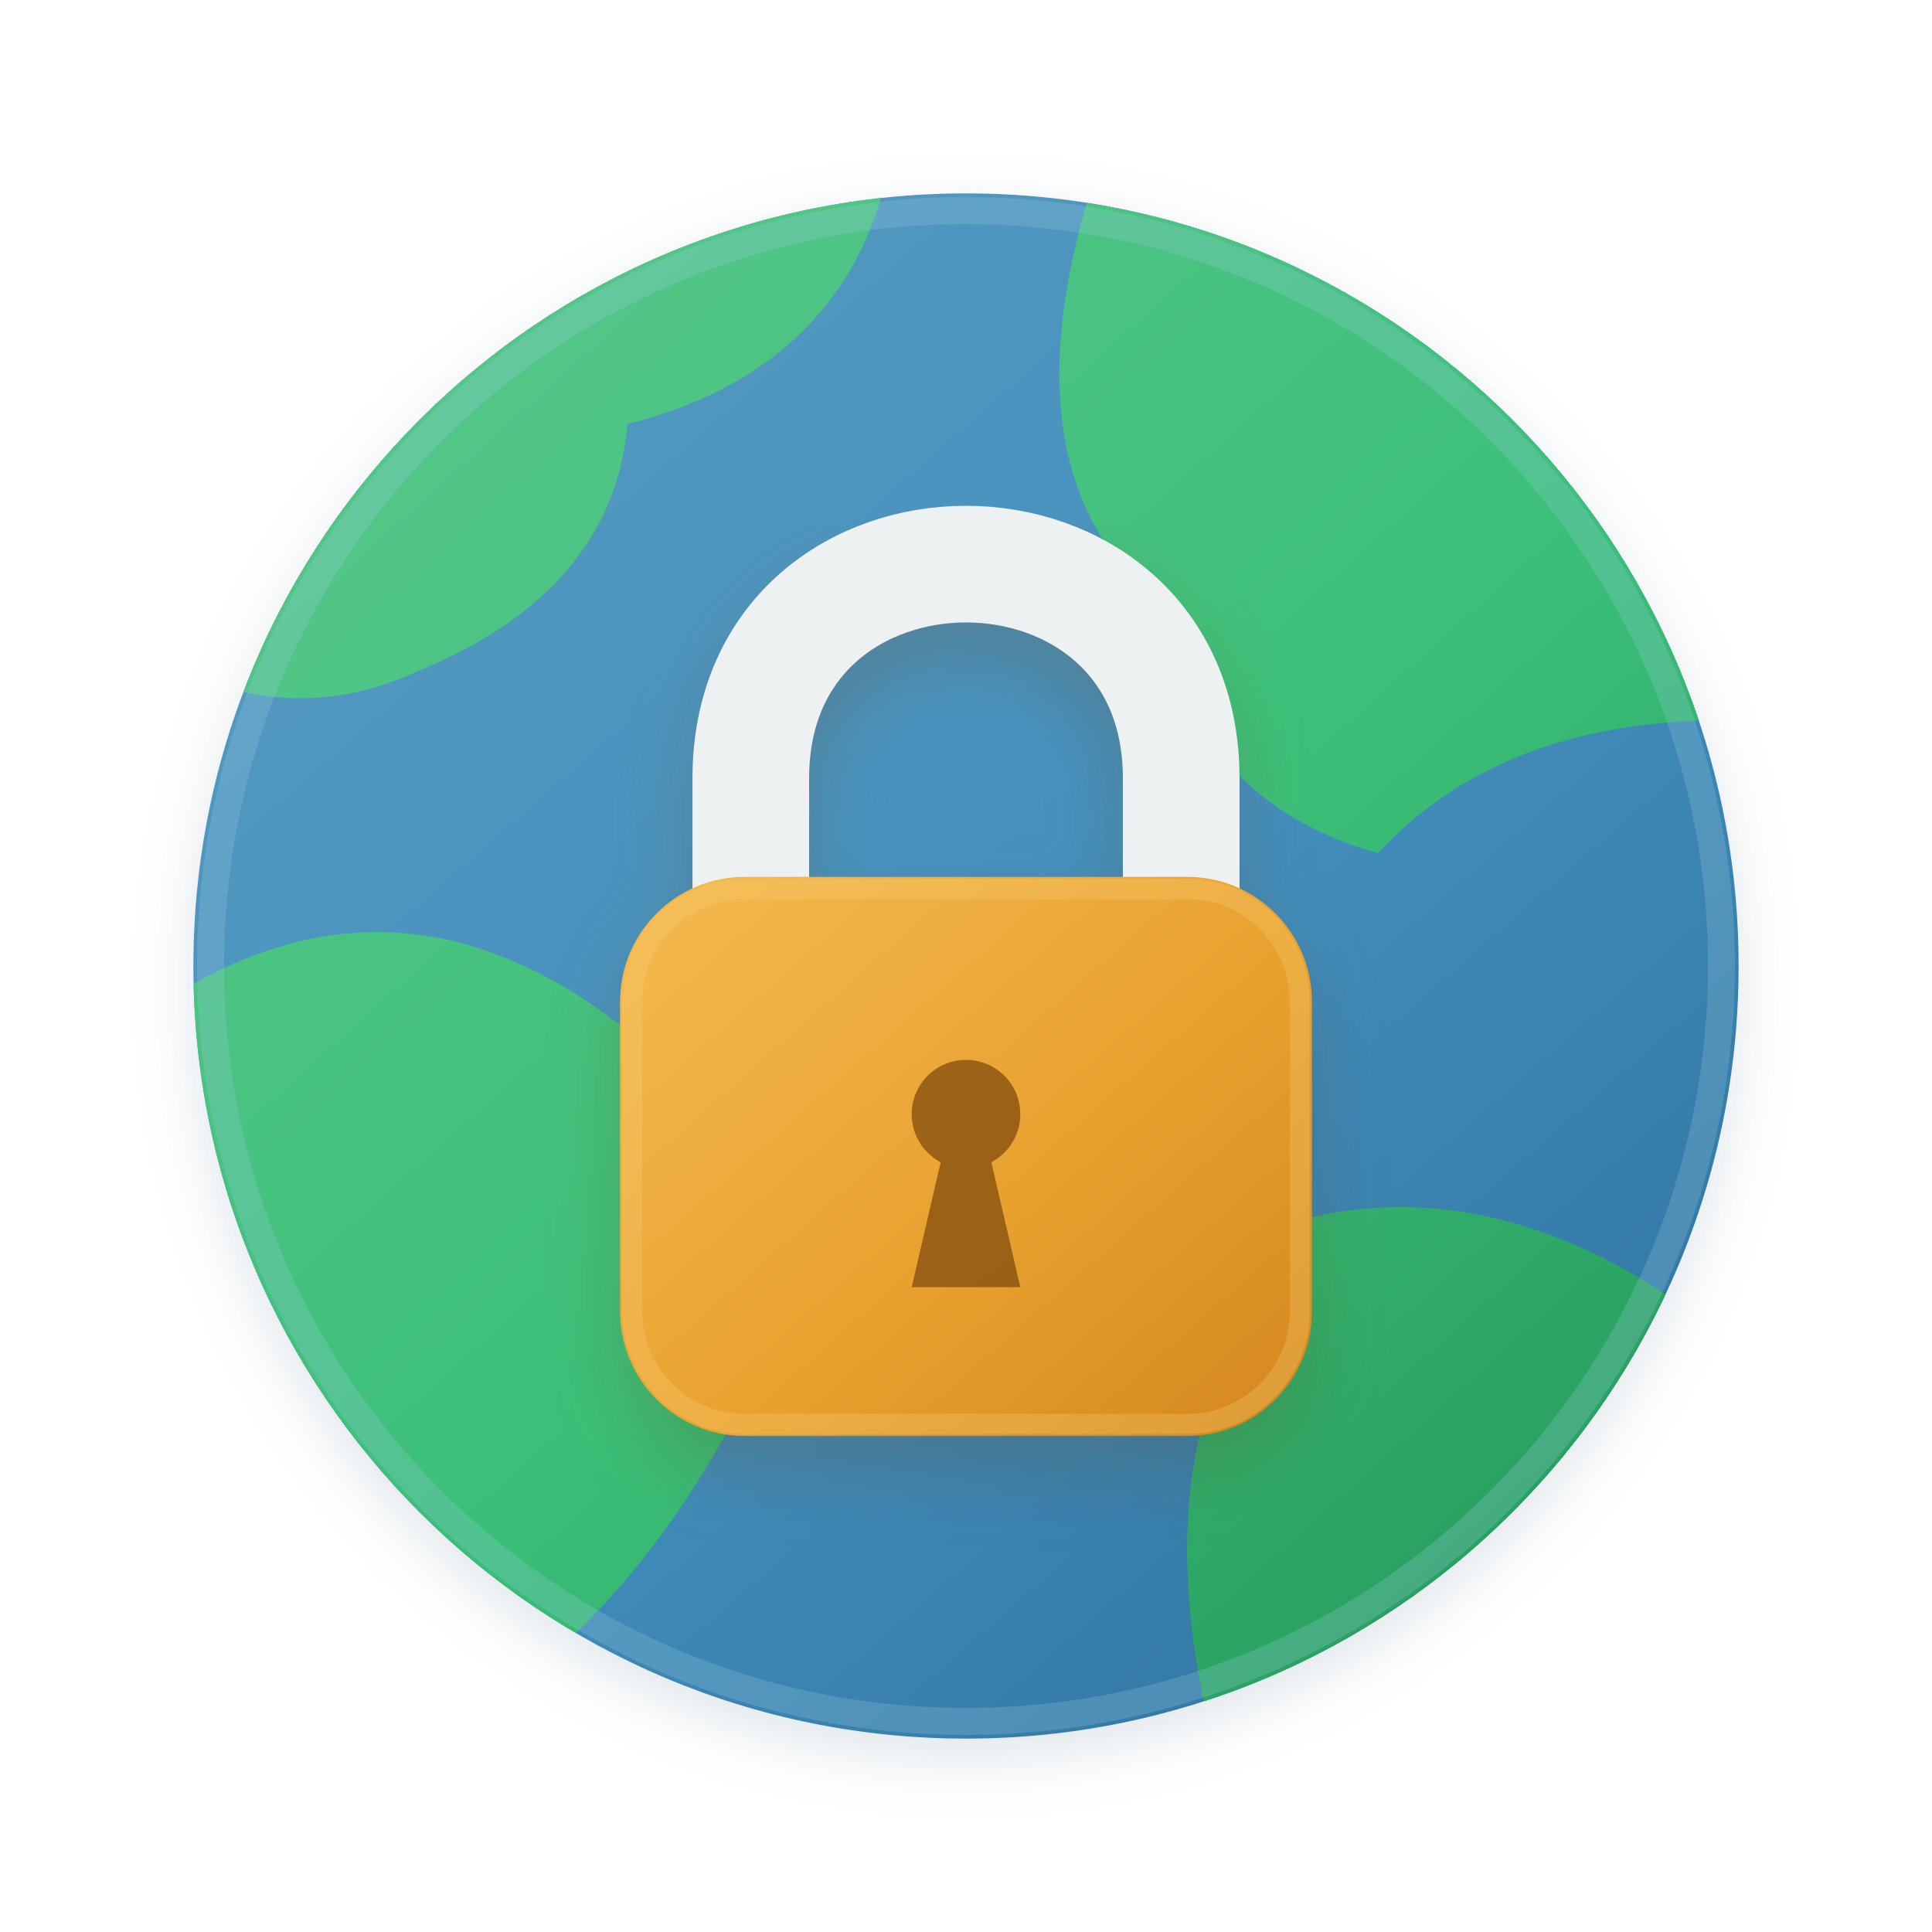
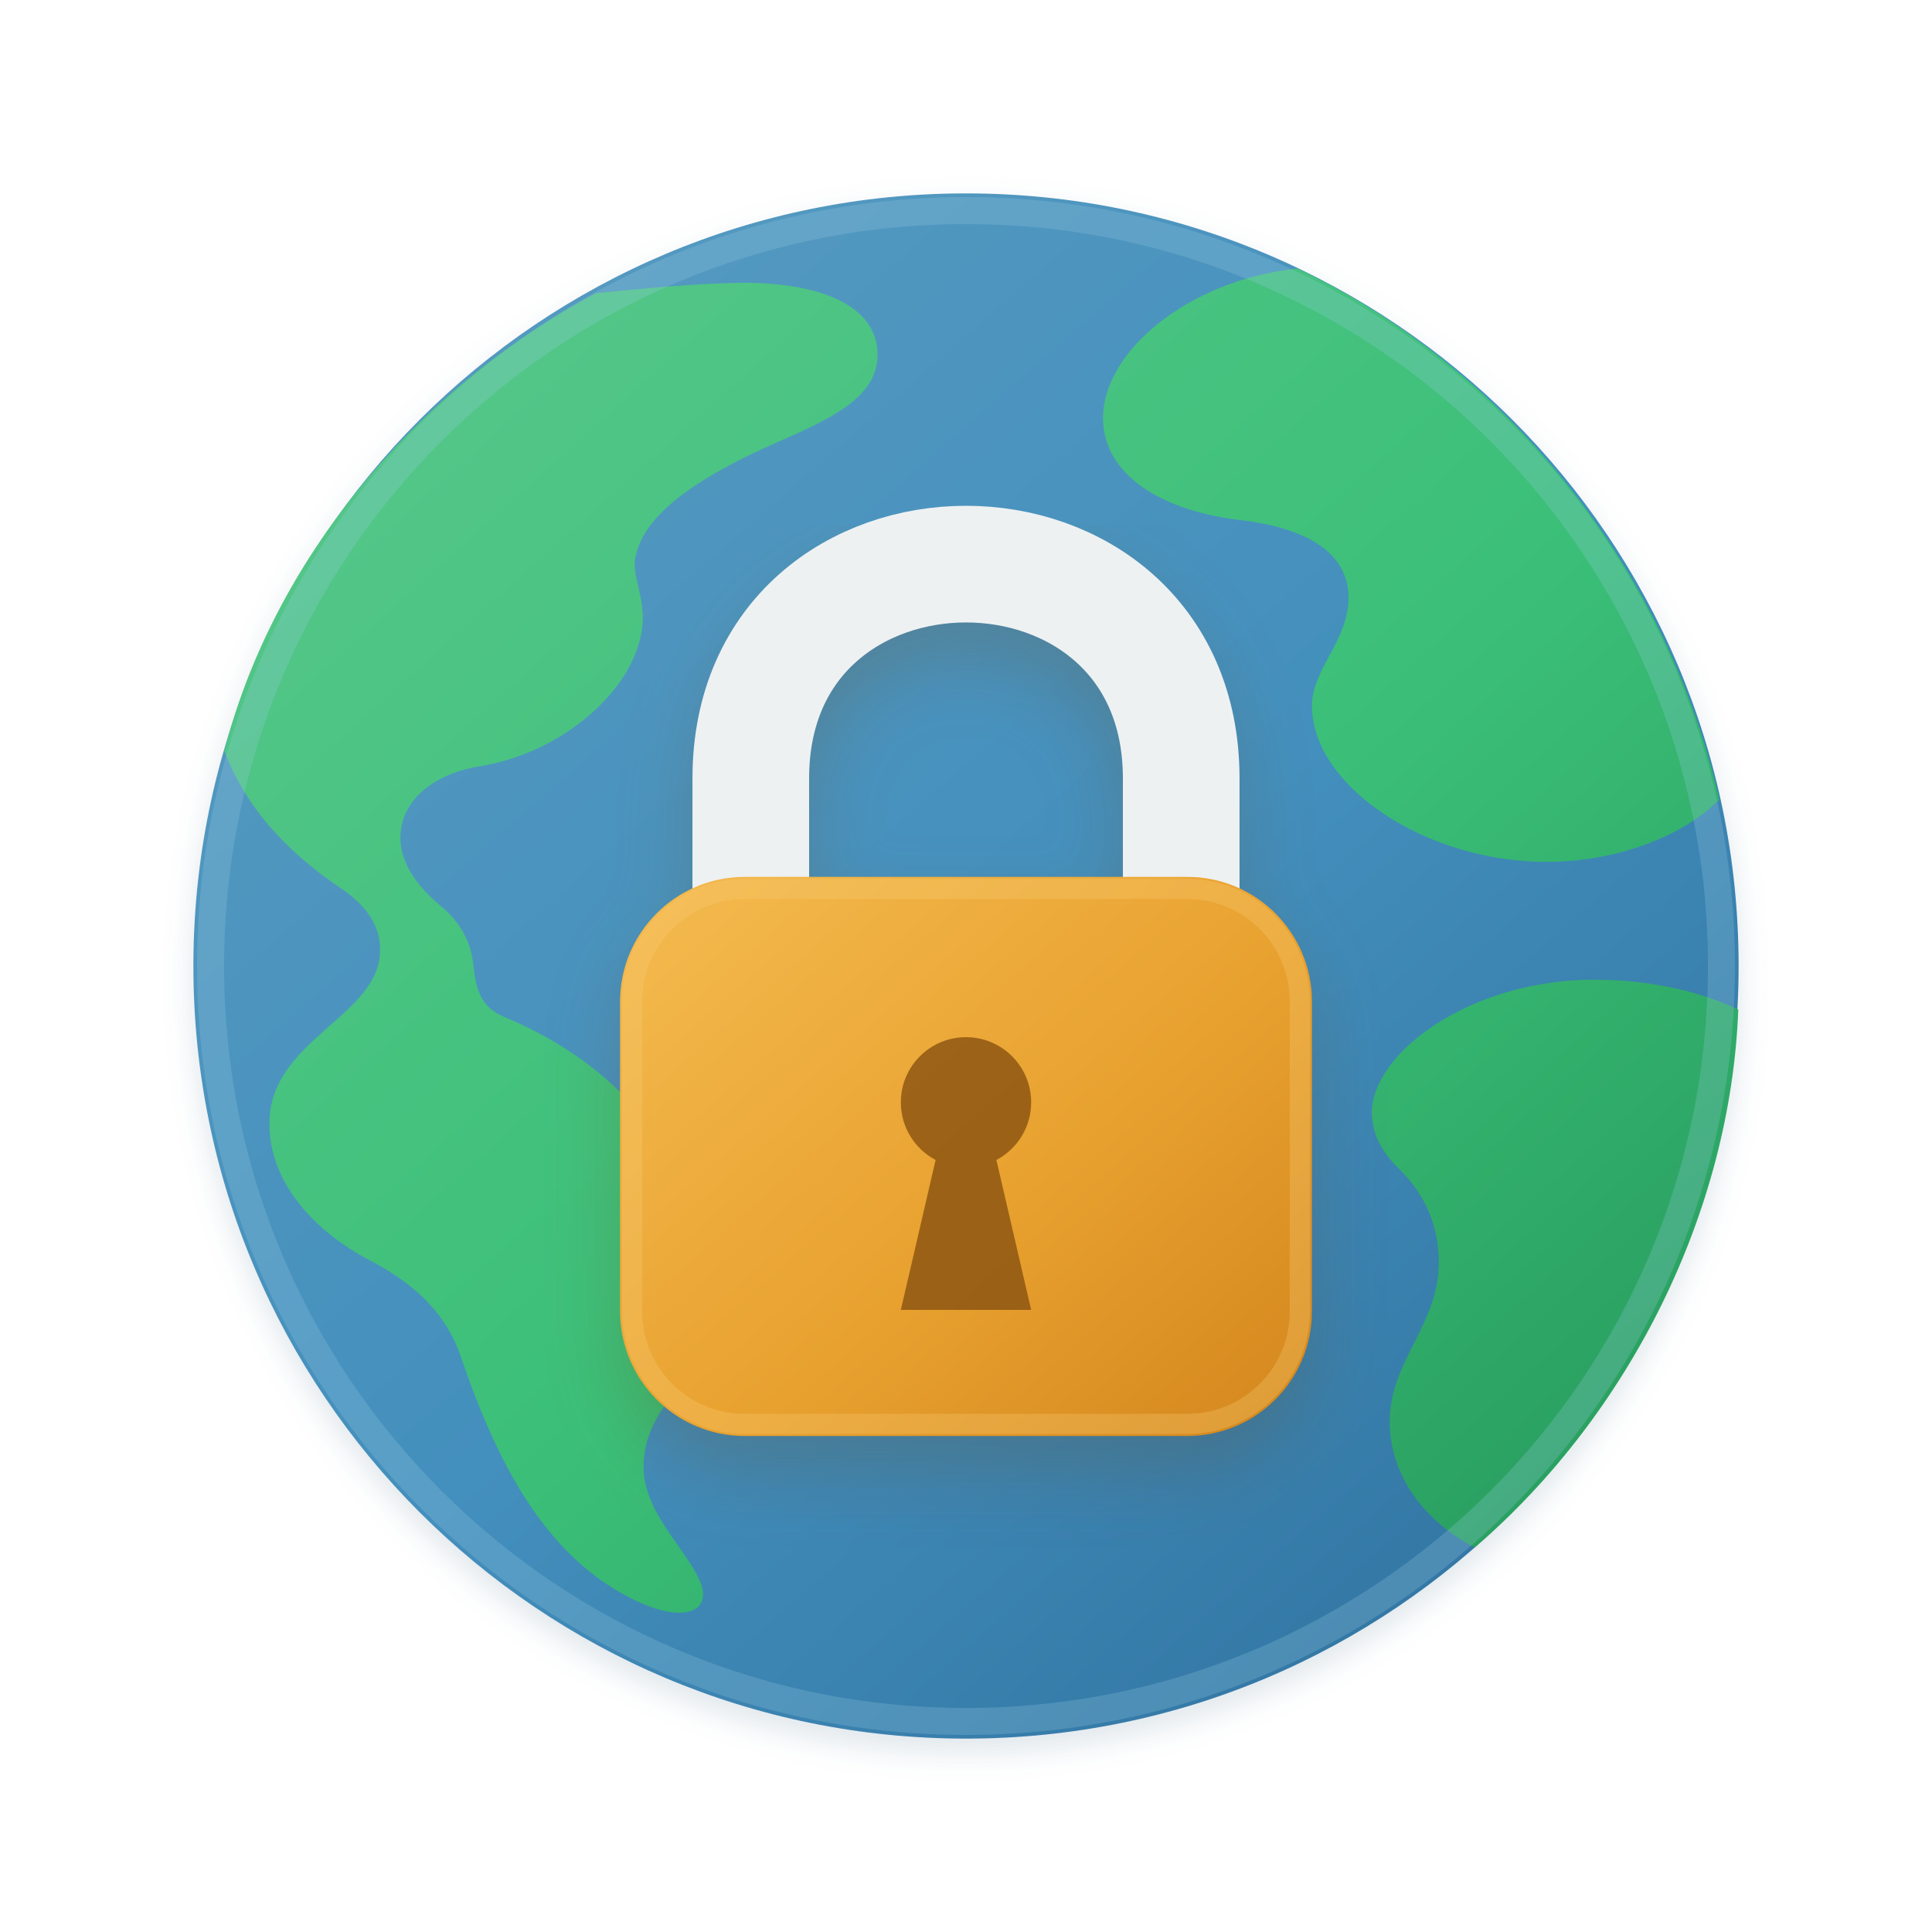
<svg xmlns="http://www.w3.org/2000/svg" width="1024" height="1024" viewBox="0 0 1024 1024">
  <defs>
-     <linearGradient id="ocean" x1="245" y1="170" x2="770" y2="770" gradientUnits="userSpaceOnUse">
+     <linearGradient id="ocean" x1="210.495" y1="190.81" x2="802.162" y2="867" gradientUnits="userSpaceOnUse">
      <stop stop-color="#579bc1" />
      <stop offset=".52" stop-color="#438fbd" />
      <stop offset="1" stop-color="#2f719e" />
    </linearGradient>
-     <linearGradient id="land" x1="260" y1="190" x2="750" y2="735" gradientUnits="userSpaceOnUse">
+     <linearGradient id="land" x1="227.4" y1="213.349" x2="779.622" y2="827.556" gradientUnits="userSpaceOnUse">
      <stop stop-color="#56c78a" />
      <stop offset=".55" stop-color="#3bbf78" />
      <stop offset="1" stop-color="#279b5d" />
    </linearGradient>
-     <linearGradient id="lock" x1="385" y1="400" x2="650" y2="700" gradientUnits="userSpaceOnUse">
-       <stop stop-color="#f3b84c" />
-       <stop offset=".55" stop-color="#e8a12f" />
-       <stop offset="1" stop-color="#d4871e" />
-     </linearGradient>
-     <clipPath id="globe-clip">
-       <circle cx="512" cy="455" r="315" />
-     </clipPath>
-     <filter id="globe-shadow" x="150" y="90" width="730" height="760" filterUnits="userSpaceOnUse" color-interpolation-filters="sRGB">
-       <feGaussianBlur in="SourceAlpha" stdDeviation="12" result="blur" />
-       <feOffset in="blur" dx="0" dy="8" result="offsetBlur" />
-       <feFlood flood-color="#174d6f" flood-opacity=".14" result="shadowColor" />
+     <filter id="globe-shadow" x="-20%" y="-20%" width="140%" height="150%" color-interpolation-filters="sRGB">
+       <feGaussianBlur in="SourceAlpha" stdDeviation="7" result="blur" />
+       <feOffset in="blur" dy="6" result="offsetBlur" />
+       <feFlood flood-color="#174D6F" flood-opacity="0.14" result="shadowColor" />
      <feComposite in="shadowColor" in2="offsetBlur" operator="in" result="shadow" />
      <feMerge>
        <feMergeNode in="shadow" />
        <feMergeNode in="SourceGraphic" />
      </feMerge>
    </filter>
-     <filter id="lock-shadow" x="280" y="210" width="470" height="540" filterUnits="userSpaceOnUse" color-interpolation-filters="sRGB">
+     <linearGradient id="shipped-lock" x1="385" y1="400" x2="650" y2="700" gradientUnits="userSpaceOnUse">
+       <stop stop-color="#f3b84c" />
+       <stop offset=".55" stop-color="#e8a12f" />
+       <stop offset="1" stop-color="#d4871e" />
+     </linearGradient>
+     <filter id="shipped-lock-shadow" x="280" y="210" width="470" height="540" filterUnits="userSpaceOnUse" color-interpolation-filters="sRGB">
      <feGaussianBlur in="SourceAlpha" stdDeviation="18" result="blur" />
      <feOffset in="blur" dx="0" dy="18" result="offsetBlur" />
      <feFlood flood-color="#70430c" flood-opacity=".2" result="shadowColor" />
      <feComposite in="shadowColor" in2="offsetBlur" operator="in" result="shadow" />
      <feMerge>
        <feMergeNode in="shadow" />
        <feMergeNode in="SourceGraphic" />
      </feMerge>
    </filter>
  </defs>
+   <g transform="translate(512 512) scale(1.153521) translate(-511.4 -512)">
+     <g filter="url(#globe-shadow)">
+       <circle cx="511.4" cy="512" r="355" fill="url(#ocean)" />
+       <path d="m341.5 202.8c-83.71 44.8-148.5 123-170.9 210.4 10.88 28.67 32.13 48.77 54.14 63.49 13.18 8.96 18.94 19.84 17.15 31.87-3.84 26.5-46.85 37.89-50.3 71.3-2.688 27.78 17.54 52.74 46.46 67.71 21.76 11.39 35.2 25.73 41.34 44.29 13.44 39.17 32.64 82.56 68.99 105.5 30.08 18.94 46.85 12.67 41.09-1.92-6.144-15.36-26.37-32.13-26.24-53.63 0.128-27.39 26.5-41.98 31.49-62.72v-87.3c-18.69-0.896-30.59-9.216-40.19-19.71-16.51-17.41-37.76-29.44-55.68-36.86-10.37-4.352-12.67-12.8-13.7-22.66-0.896-11.39-6.144-20.74-15.1-28.16-12.8-10.62-19.97-22.53-18.3-34.82 1.92-15.62 17.28-26.5 36.74-29.44 37.25-6.144 70.53-34.69 74.11-63.49 1.792-14.46-5.504-24.32-2.816-33.66 4.864-21.12 34.18-38.14 65.02-51.71 24.83-10.88 45.7-20.61 45.95-39.81 0.256-20.22-20.74-32.9-60.03-33.41-22.53 0.128-46.08 2.56-69.25 4.736z" fill="url(#land)" />
+       <path d="m663.7 191.5c-50.43 5.376-89.34 38.4-89.34 68.61 0 26.75 27.78 42.88 62.98 46.98 31.36 3.712 48.9 15.36 49.79 34.18 0.896 20.74-17.15 34.18-16.77 51.71 0.512 36.35 51.84 71.04 107.4 71.17 31.74 0.128 62.59-11.39 79.74-28.54-24.32-107.8-99.2-199.3-193.8-244.1z" fill="url(#land)" />
+       <path d="m866.2 532c-19.46-9.216-42.62-13.7-66.18-13.7-57.47 0-102.1 34.05-102.1 60.8 0 11.9 6.144 19.97 13.06 26.75 11.52 11.52 17.66 25.73 17.66 42.24 0 29.18-22.53 45.06-22.53 73.34 0 26.88 18.69 47.36 39.04 57.73 71.42-61.31 117.6-154.6 121.1-247.2z" fill="url(#land)" />
+       <circle cx="511.4" cy="512" r="347.111" fill="none" stroke="#9ccde2" stroke-width="12.397" stroke-opacity=".24" />
+     </g>
+   </g>
  <g transform="translate(512 512) scale(1.3) translate(-512 -455)">
-     <g filter="url(#globe-shadow)">
-       <circle cx="512" cy="455" r="315" fill="url(#ocean)" />
-       <g clip-path="url(#globe-clip)" fill="url(#land)">
-         <path d="M177 326c74-121 177-185 302-190-13 51-49 84-105 98-4 45-32 79-86 101-37 17-75 14-111-9Z" />
-         <path d="M564 135c129 18 229 103 273 220-69-3-121 15-157 54-51-14-83-50-95-107-38-36-45-92-21-167Z" />
-         <path d="M189 467c63-39 125-34 187 16 57 25 73 73 48 144-45 90-108 146-189 166-58-88-73-197-46-326Z" />
-         <path d="M612 572c78-38 157-18 238 59-45 89-122 144-231 164-20-67-22-122-7-165-22-17-22-36 0-58Z" />
-       </g>
-       <circle cx="512" cy="455" r="308" fill="none" stroke="#9ccde2" stroke-width="11" stroke-opacity=".24" />
-     </g>
-     <g transform="translate(512 490) scale(.82) translate(-512 -490)" filter="url(#lock-shadow)">
+     <g transform="translate(512 490) scale(.82) translate(-512 -490)" filter="url(#shipped-lock-shadow)">
      <path d="M405 429v-75c0-142 214-142 214 0v75" fill="none" stroke="#eef1f2" stroke-width="58" stroke-linecap="round" />
-       <rect x="340" y="403" width="344" height="278" rx="62" fill="url(#lock)" />
+       <rect x="340" y="403" width="344" height="278" rx="62" fill="url(#shipped-lock)" />
      <rect x="346" y="409" width="332" height="266" rx="56" fill="none" stroke="#f7cb75" stroke-width="10" stroke-opacity=".3" />
-       <g fill="#85500f" opacity=".78">
+       <g fill="#85500f" opacity=".78" transform="translate(512 550.5) scale(1.2) translate(-512 -550.5)">
        <path d="M501 538h22l16 69h-54Z" />
        <circle cx="512" cy="521" r="27" />
      </g>
    </g>
  </g>
</svg>
